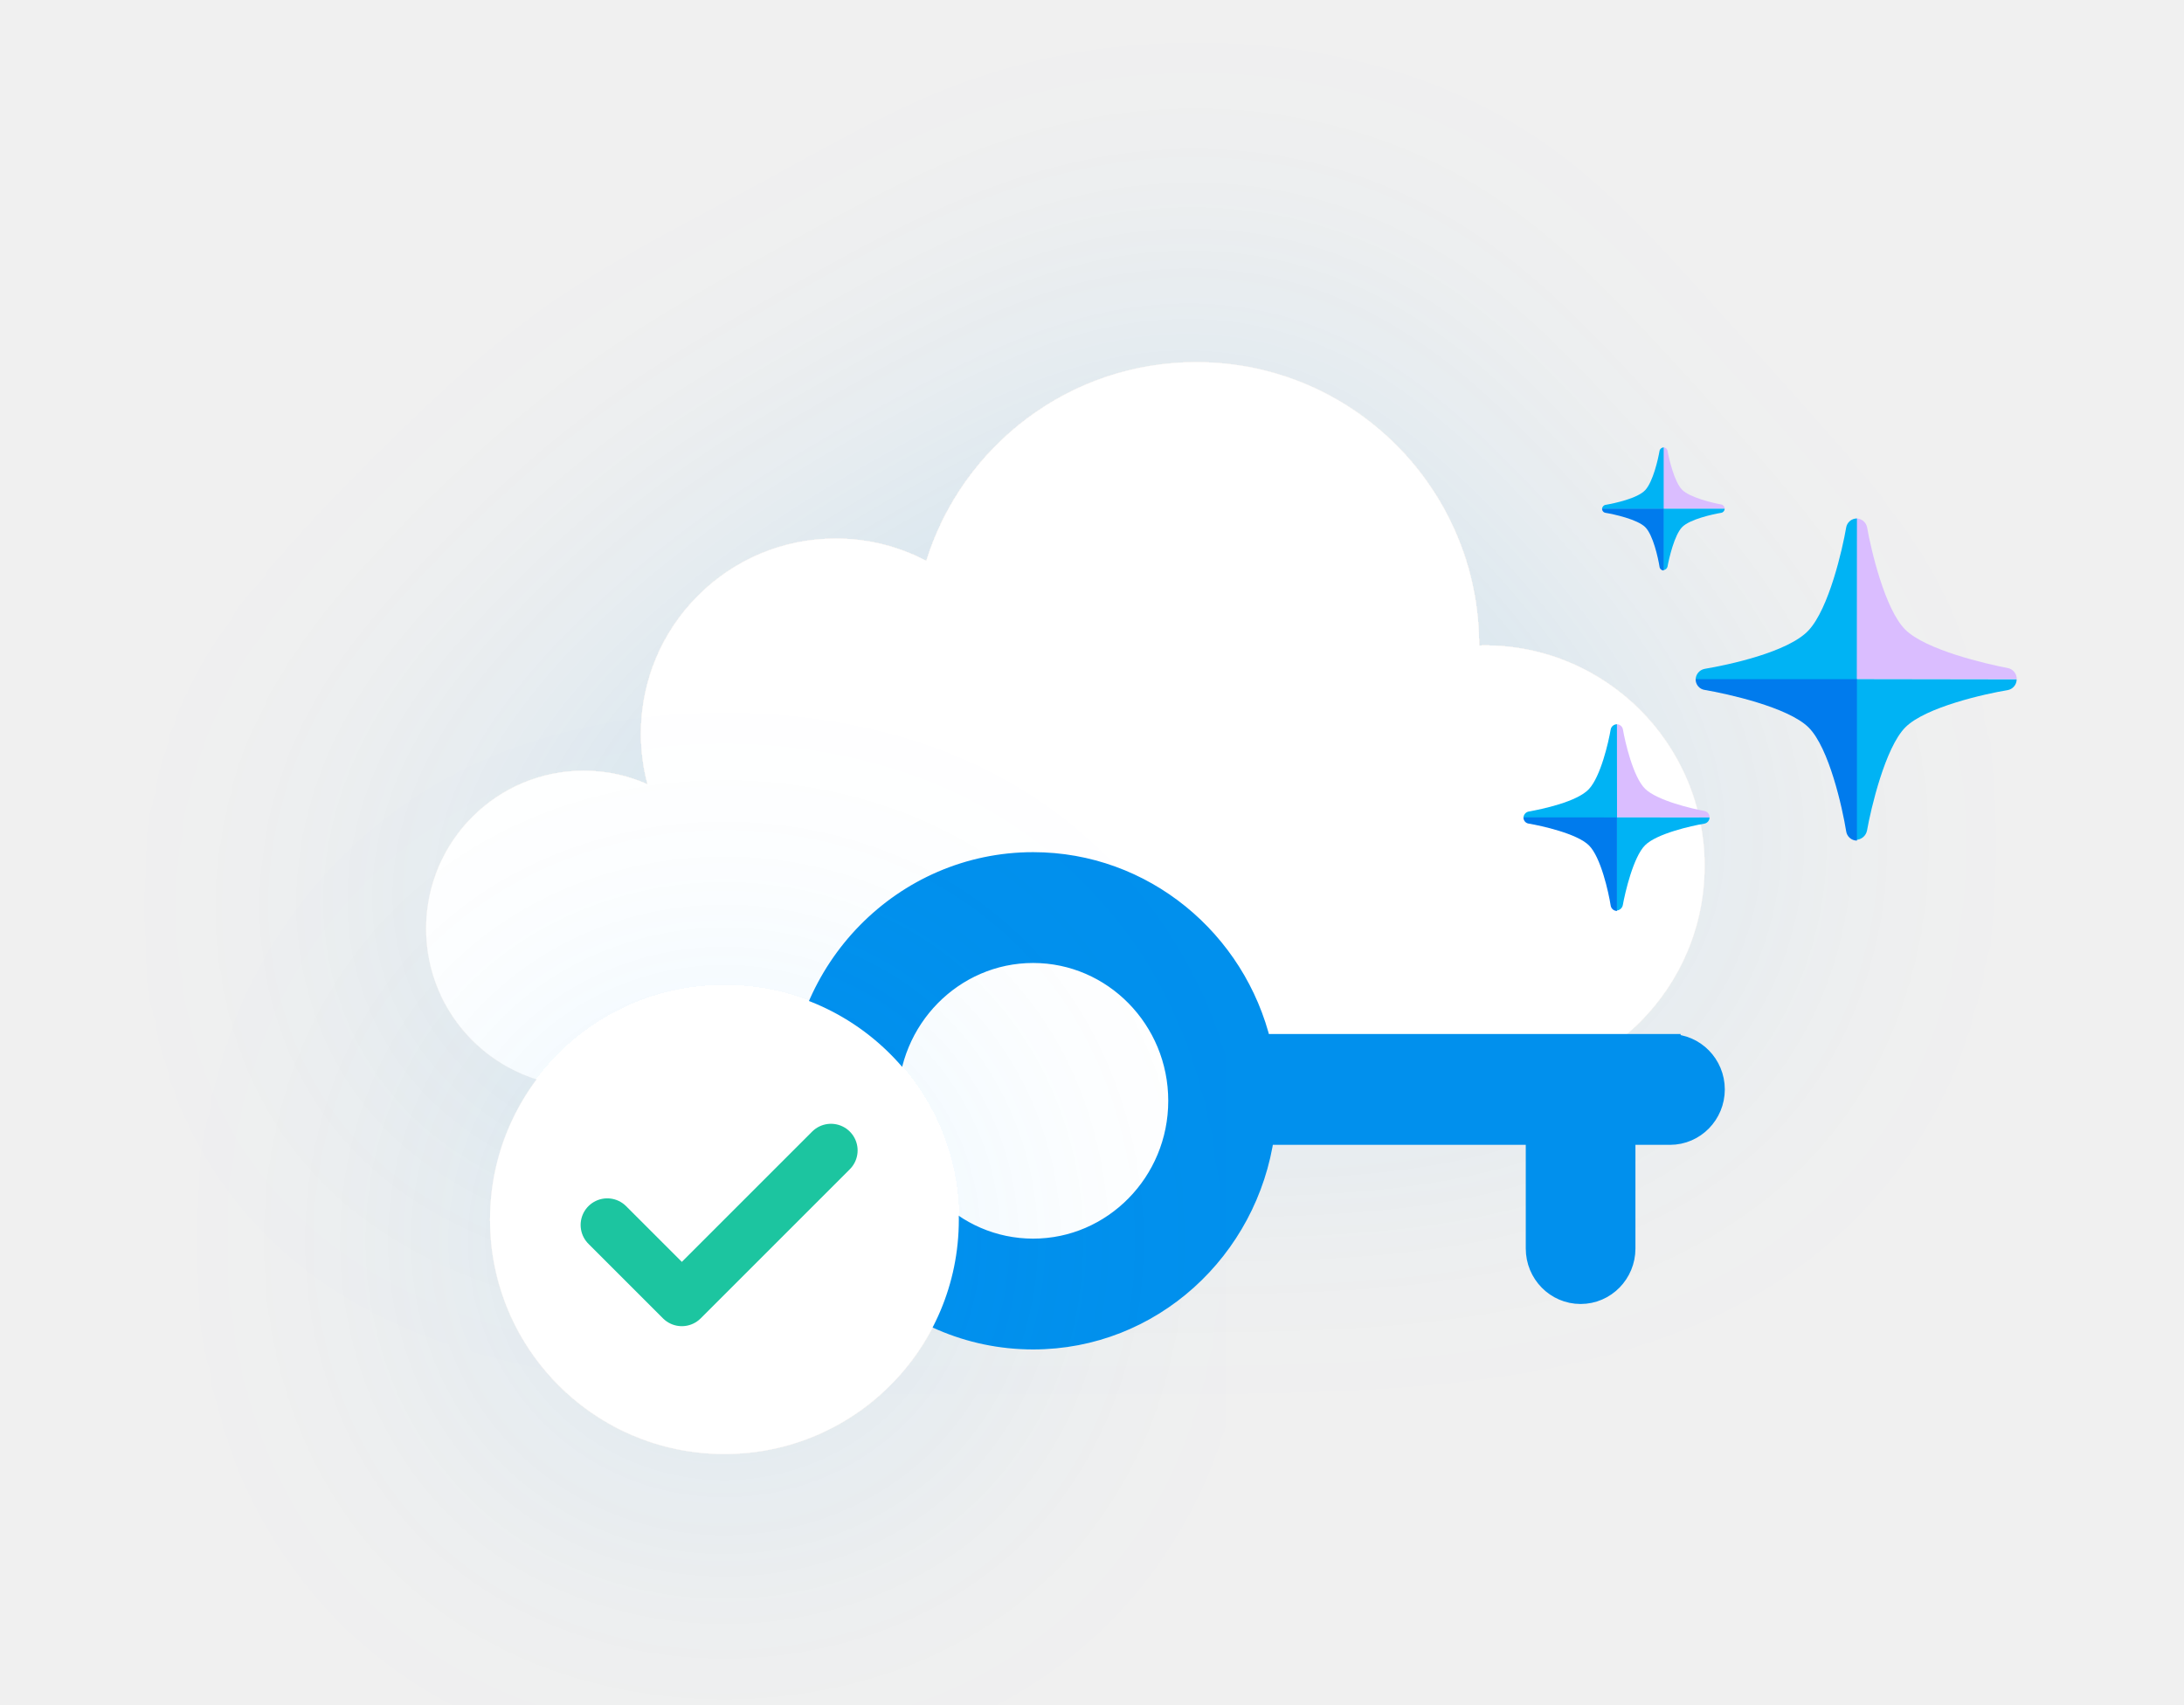
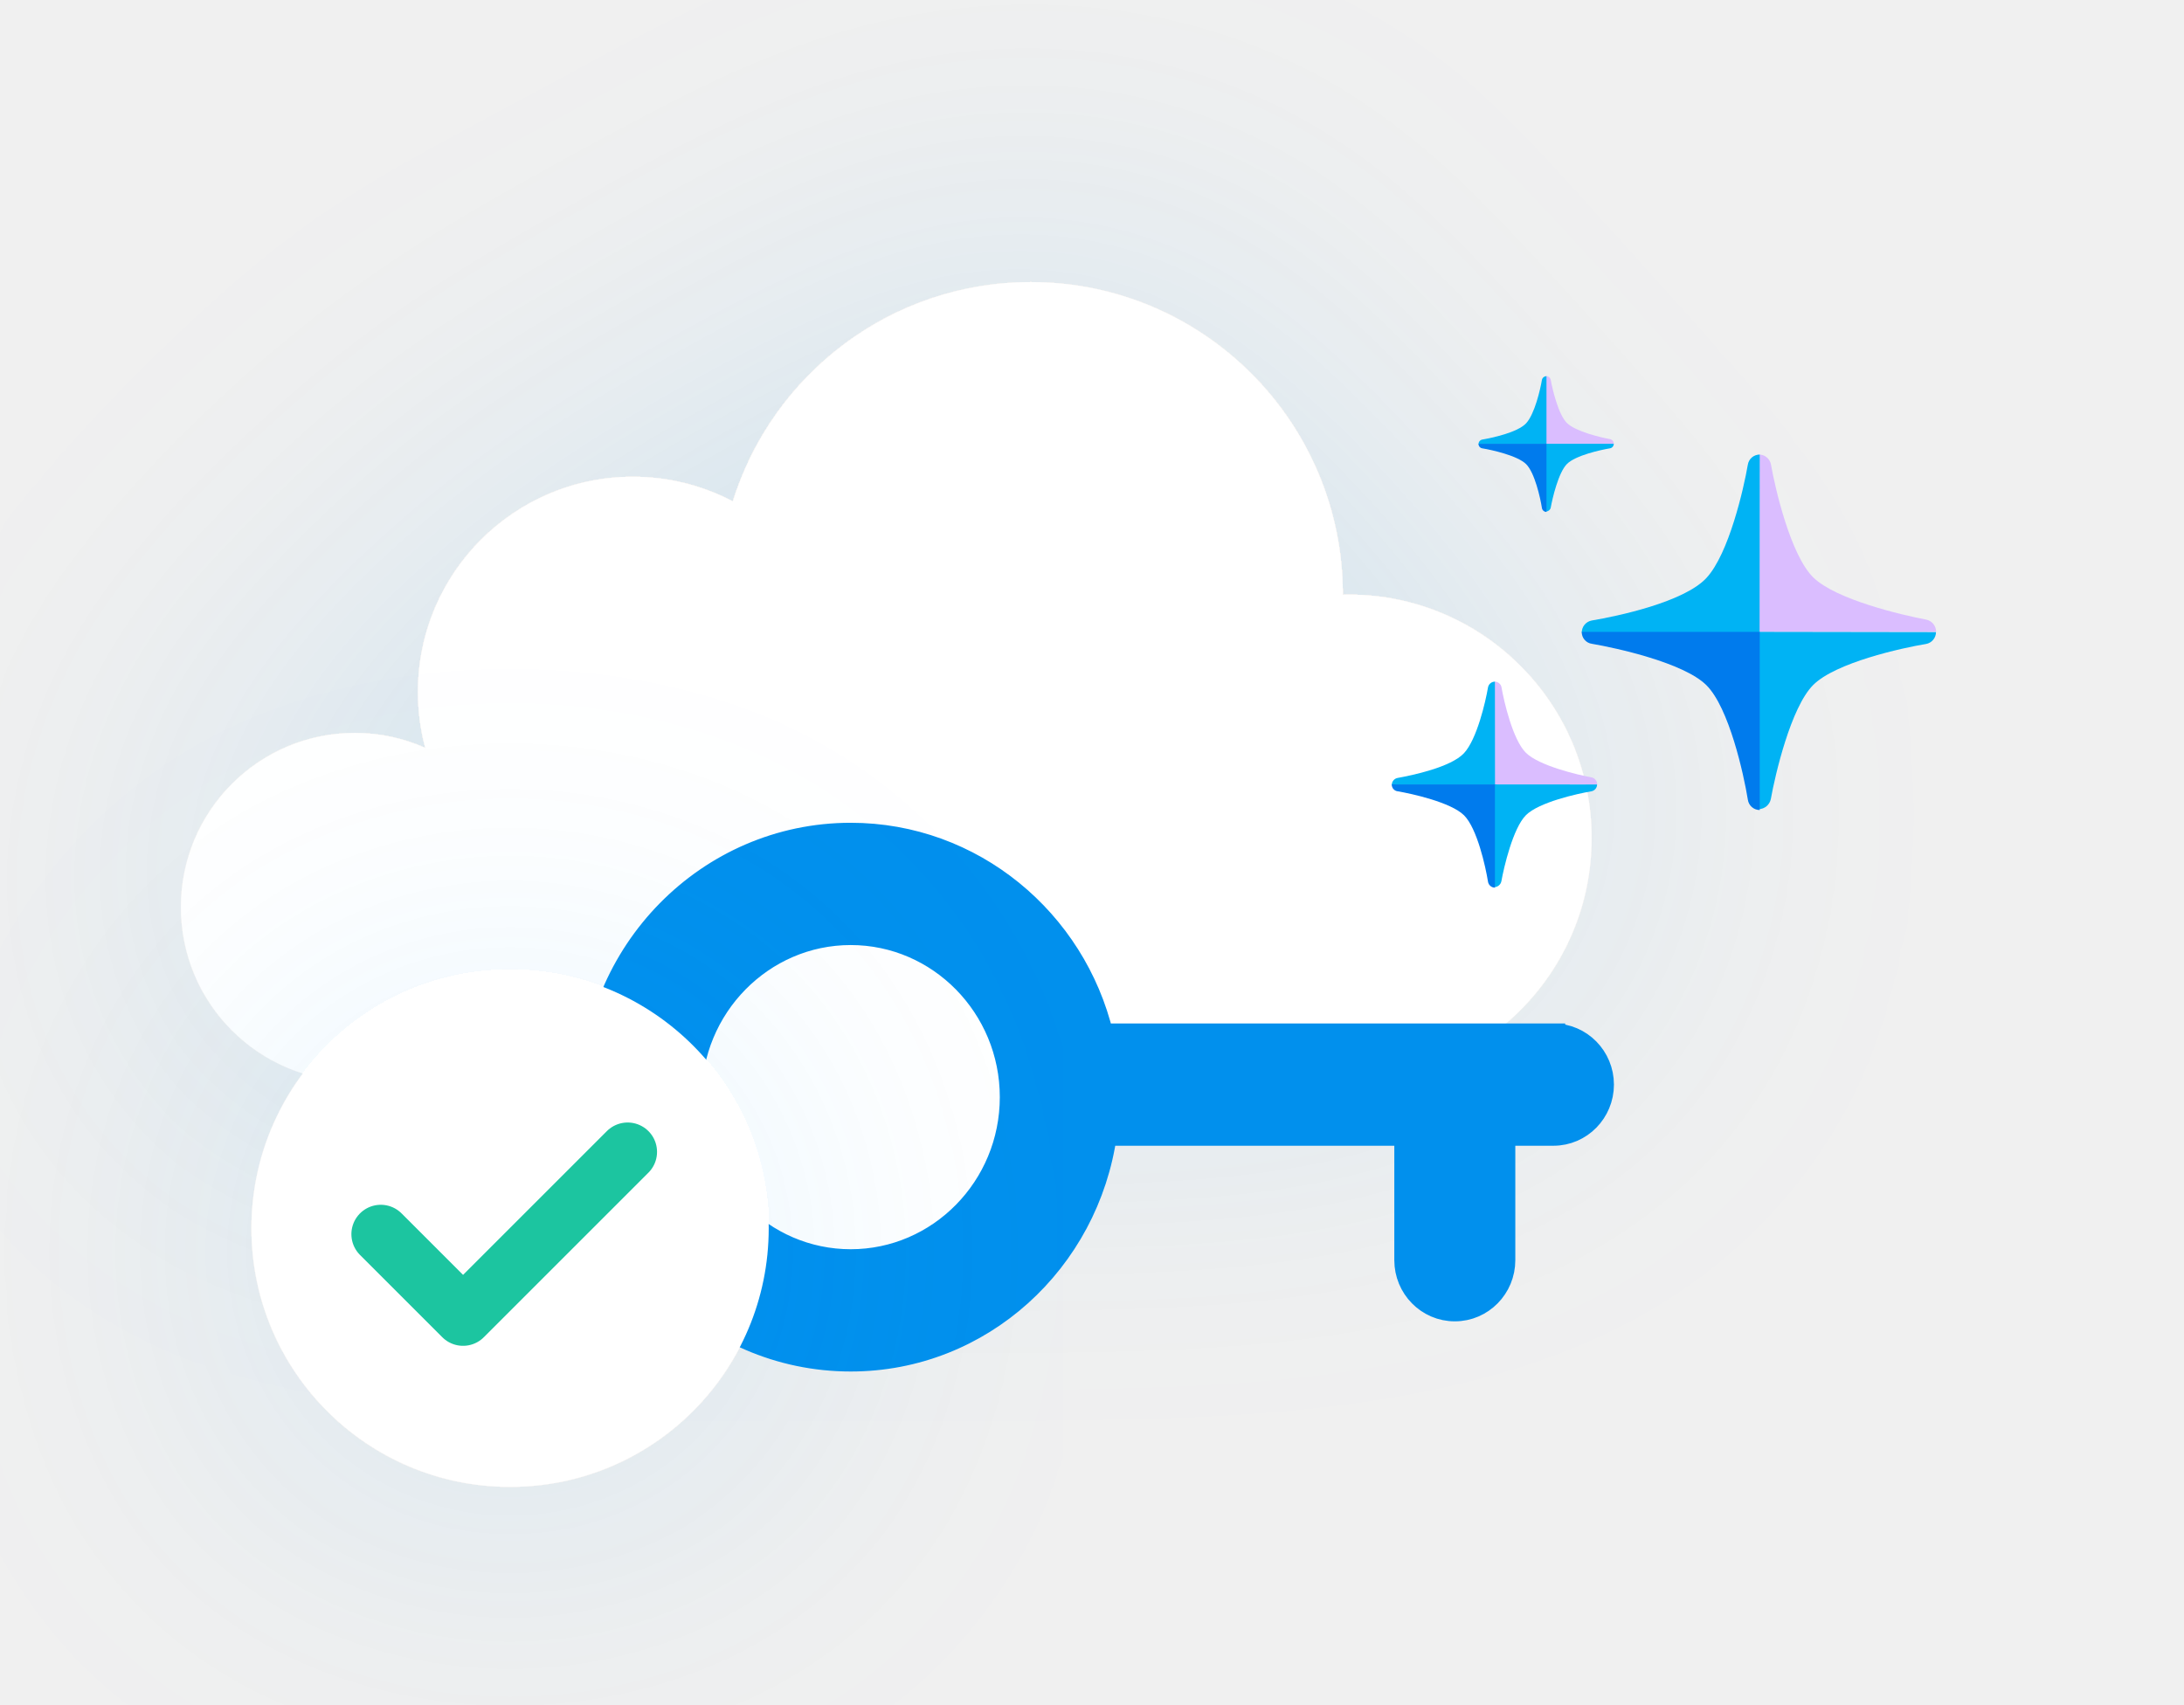
- <svg xmlns="http://www.w3.org/2000/svg" width="205" height="160" fill="none">
+ <svg xmlns="http://www.w3.org/2000/svg" width="205" height="160" fill="none" viewBox="30 10 175 145">
  <style>@keyframes twinkle{0%,to{transform:scale(.9);opacity:.2}50%{transform:scale(1.1);opacity:1}}@keyframes drawCheckmark{0%,50%{stroke-dasharray:100;stroke-dashoffset:100}60%,to{stroke-dashoffset:0}}@keyframes scaleCircle{0%,40%{transform:scale(0)}60%,to{transform:scale(1)}}</style>
  <g filter="url(#filter0_d_5165_11763)">
    <path fill="#fff" d="M139.331 60.59c-.166 0-.331.008-.496.012v-.012c0-14.685-11.884-26.59-26.543-26.59-11.904 0-21.978 7.85-25.344 18.665a18.2 18.2 0 0 0-8.505-2.103c-10.096 0-18.281 8.2-18.281 18.314 0 1.647.22 3.243.628 4.762a14.7 14.7 0 0 0-5.995-1.28C46.624 72.359 40 78.995 40 87.18S46.624 102 54.795 102h84.536C150.746 102 160 92.73 160 81.295s-9.254-20.705-20.669-20.705" />
  </g>
  <circle cx="95.135" cy="102.607" r="16.191" fill="#fff" />
  <path fill="#0190ED" stroke="#0190ED" stroke-width="2" d="M156.752 98.074H118.33C115.995 88.302 107.318 81 96.975 81 84.84 81 75 91.039 75 103.343s9.84 22.342 21.975 22.342c11.083 0 20.139-8.399 21.648-19.208h25.593v10.738c0 2.303 1.841 4.202 4.146 4.202 2.306 0 4.147-1.899 4.147-4.202v-10.738h4.243c2.306 0 4.146-1.899 4.146-4.202s-1.84-4.2-4.146-4.2Zm-59.777 19.208c-7.528 0-13.683-6.237-13.683-13.939 0-7.703 6.155-13.94 13.683-13.94s13.682 6.237 13.682 13.94-6.155 13.939-13.682 13.939Z" />
  <g style="animation:twinkle 2.5s infinite ease-in-out alternate;transform-origin:152px 76px">
    <path fill="#DABDFF" fill-rule="evenodd" d="M160.47 76.735a.598.598 0 0 0-.485-.6c-1.184-.215-4.454-.988-5.571-2.087s-1.872-4.37-2.079-5.571a.59.59 0 0 0-.597-.485v8.743z" clip-rule="evenodd" />
    <path fill="#00B3F4" fill-rule="evenodd" d="M151.774 67.992a.6.6 0 0 0-.59.502c-.2 1.177-.934 4.394-2.041 5.585s-4.394 1.883-5.655 2.108a.606.606 0 0 0-.488.6h8.781z" clip-rule="evenodd" />
    <path fill="#00B3F4" fill-rule="evenodd" d="M151.727 76.735v8.743a.63.63 0 0 0 .597-.503c.214-1.198.987-4.517 2.086-5.62 1.1-1.103 4.373-1.83 5.557-2.03a.594.594 0 0 0 .499-.583z" clip-rule="evenodd" />
    <path fill="#007BED" fill-rule="evenodd" d="M143 76.735a.57.57 0 0 0 .503.587c1.194.203 4.524.934 5.641 2.04 1.117 1.107 1.84 4.39 2.04 5.641a.6.6 0 0 0 .59.517v-8.781z" clip-rule="evenodd" />
  </g>
  <g style="animation:twinkle 3s infinite ease-in-out alternate;transform-origin:174px 63px">
    <path fill="#DABDFF" fill-rule="evenodd" d="M189.302 63.758a1.045 1.045 0 0 0-.834-1.04c-2.044-.387-7.688-1.698-9.616-3.595s-3.231-7.54-3.599-9.616a1.03 1.03 0 0 0-1.036-.834v15.085z" clip-rule="evenodd" />
    <path fill="#00B3F4" fill-rule="evenodd" d="M174.3 48.673a1.02 1.02 0 0 0-1.013.865c-.349 2.032-1.613 7.583-3.526 9.639s-7.567 3.247-9.755 3.615a1.04 1.04 0 0 0-.846 1.04h15.128z" clip-rule="evenodd" />
    <path fill="#00B3F4" fill-rule="evenodd" d="M174.217 63.758v15.085a1.08 1.08 0 0 0 1.028-.865c.368-2.067 1.703-7.792 3.599-9.697s7.545-3.157 9.593-3.491a1.03 1.03 0 0 0 .857-1.009z" clip-rule="evenodd" />
    <path fill="#007BED" fill-rule="evenodd" d="M159.16 63.758a.998.998 0 0 0 .869 1.016c2.056.35 7.805 1.606 9.733 3.519 1.927 1.912 3.177 7.575 3.526 9.736a1.024 1.024 0 0 0 1.012.888V63.758z" clip-rule="evenodd" />
  </g>
  <g style="animation:twinkle 3.5s infinite ease-in-out alternate;transform-origin:156px 47px">
    <path fill="#DABDFF" fill-rule="evenodd" d="M161.886 47.757a.4.4 0 0 0-.317-.397c-.783-.14-2.936-.646-3.67-1.373s-1.233-2.877-1.377-3.67a.39.39 0 0 0-.39-.317v5.757z" clip-rule="evenodd" />
    <path fill="#00B3F4" fill-rule="evenodd" d="M156.16 42.004a.4.4 0 0 0-.39.33c-.13.777-.614 2.895-1.341 3.678-.728.783-2.895 1.24-3.727 1.384a.395.395 0 0 0-.323.393h5.781z" clip-rule="evenodd" />
    <path fill="#00B3F4" fill-rule="evenodd" d="M156.132 47.756v5.76a.415.415 0 0 0 .39-.33c.144-.79.65-2.974 1.377-3.709s2.88-1.204 3.66-1.334a.39.39 0 0 0 .327-.387z" clip-rule="evenodd" />
    <path fill="#007BED" fill-rule="evenodd" d="M150.379 47.756a.38.38 0 0 0 .333.39c.784.13 2.979.611 3.717 1.342.737.73 1.211 2.894 1.341 3.716a.396.396 0 0 0 .39.351v-5.799z" clip-rule="evenodd" />
  </g>
  <g filter="url(#filter1_d_5165_11763)">
    <circle cx="68" cy="114.5" r="22" fill="#fff" style="animation:scaleCircle 2s ease-out 1;transform-origin:58px 115px" />
  </g>
  <path stroke="#1CC5A0" stroke-linecap="round" stroke-linejoin="round" stroke-width="5" d="m57 115 7 7 14-14" style="animation:drawCheckmark 3s ease-in forwards" />
  <defs>
    <filter id="filter0_d_5165_11763" width="184" height="132" x="8" y="0" color-interpolation-filters="sRGB" filterUnits="userSpaceOnUse">
      <feFlood flood-opacity="0" result="BackgroundImageFix" />
      <feColorMatrix in="SourceAlpha" result="hardAlpha" values="0 0 0 0 0 0 0 0 0 0 0 0 0 0 0 0 0 0 127 0" />
      <feOffset dy="-2" />
      <feGaussianBlur stdDeviation="16" />
      <feComposite in2="hardAlpha" operator="out" />
      <feColorMatrix values="0 0 0 0 0 0 0 0 0 0.565 0 0 0 0 0.929 0 0 0 0.12 0" />
      <feBlend in2="BackgroundImageFix" result="effect1_dropShadow_5165_11763" />
      <feBlend in="SourceGraphic" in2="effect1_dropShadow_5165_11763" result="shape" />
    </filter>
    <filter id="filter1_d_5165_11763" width="115" height="115" x="0" y="59" color-interpolation-filters="sRGB" filterUnits="userSpaceOnUse">
      <feFlood flood-opacity="0" result="BackgroundImageFix" />
      <feColorMatrix in="SourceAlpha" result="hardAlpha" values="0 0 0 0 0 0 0 0 0 0 0 0 0 0 0 0 0 0 127 0" />
      <feOffset dy="2" />
      <feGaussianBlur stdDeviation="16" />
      <feComposite in2="hardAlpha" operator="out" />
      <feColorMatrix values="0 0 0 0 0 0 0 0 0 0.565 0 0 0 0 0.929 0 0 0 0.12 0" />
      <feBlend in2="BackgroundImageFix" result="effect1_dropShadow_5165_11763" />
      <feBlend in="SourceGraphic" in2="effect1_dropShadow_5165_11763" result="shape" />
    </filter>
  </defs>
</svg>
